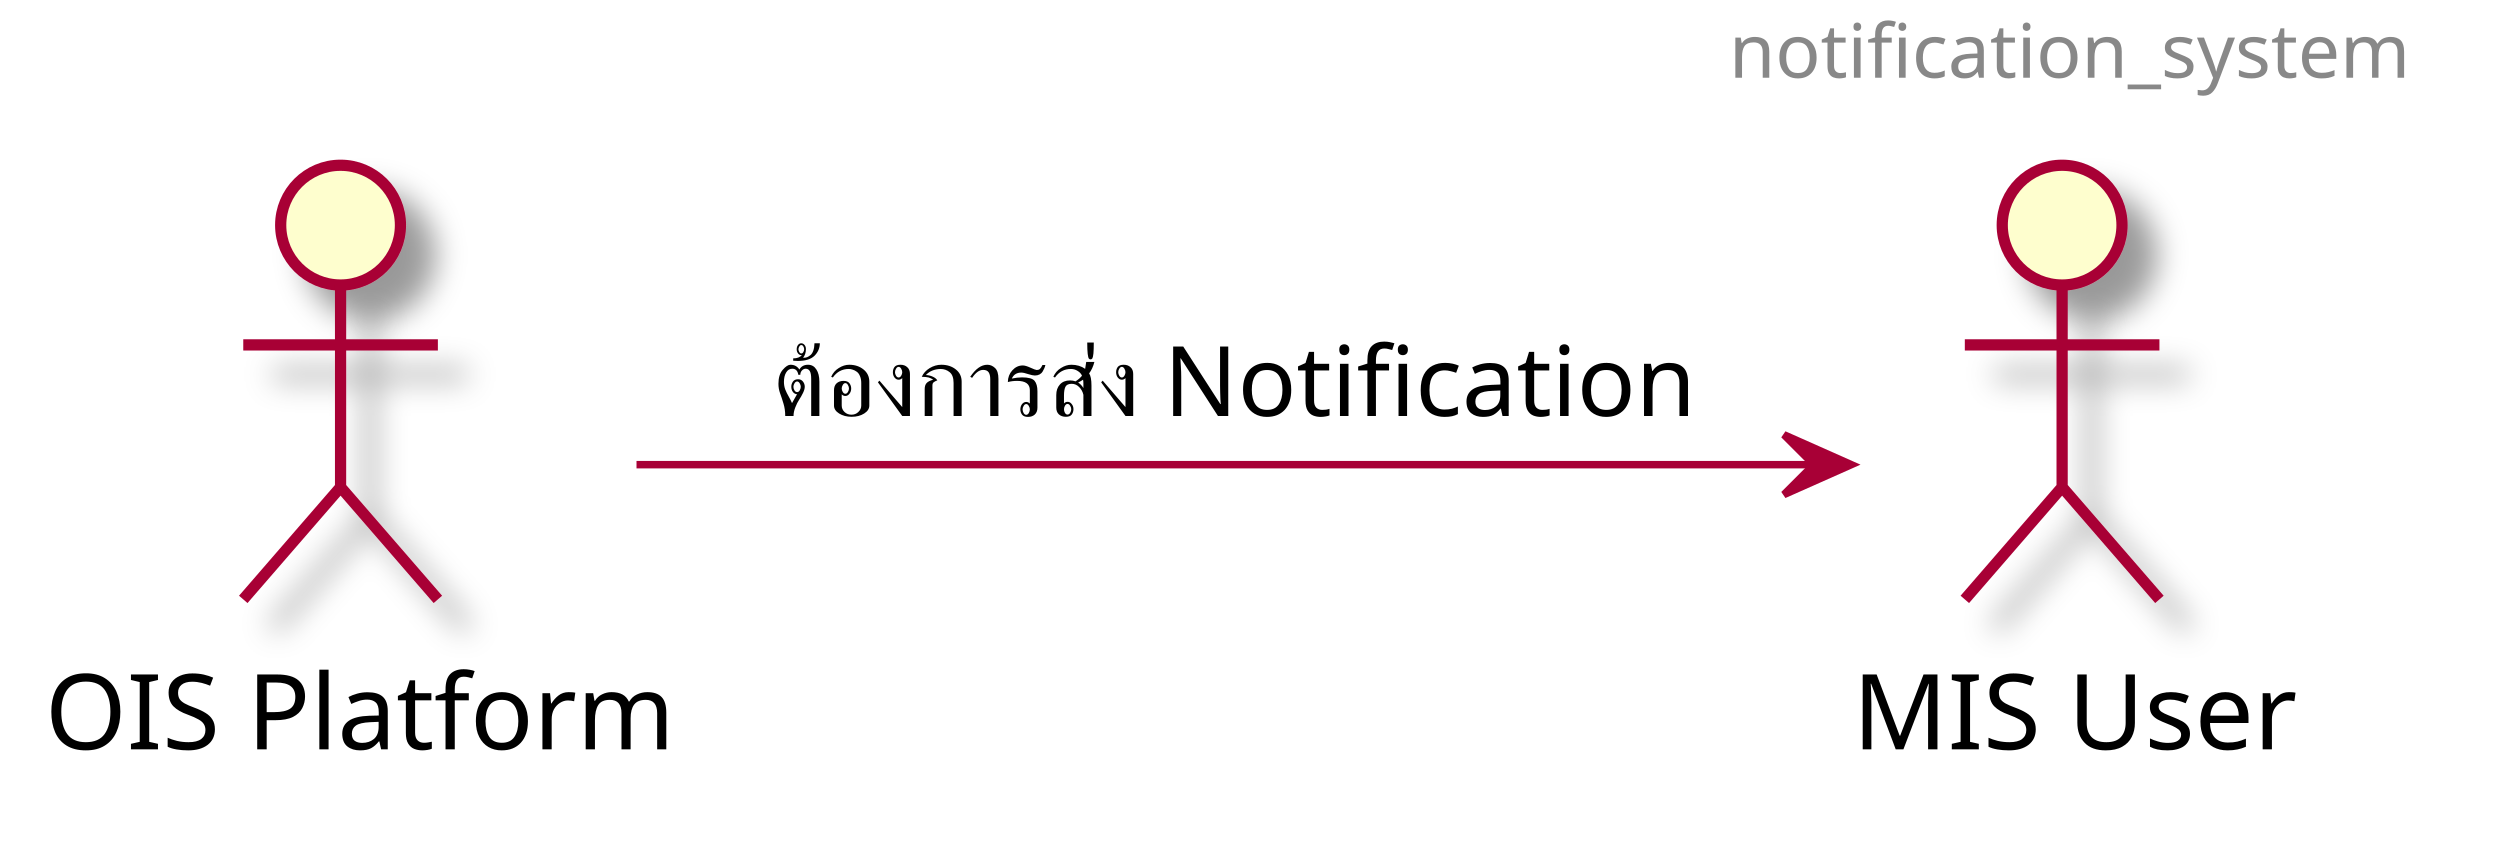
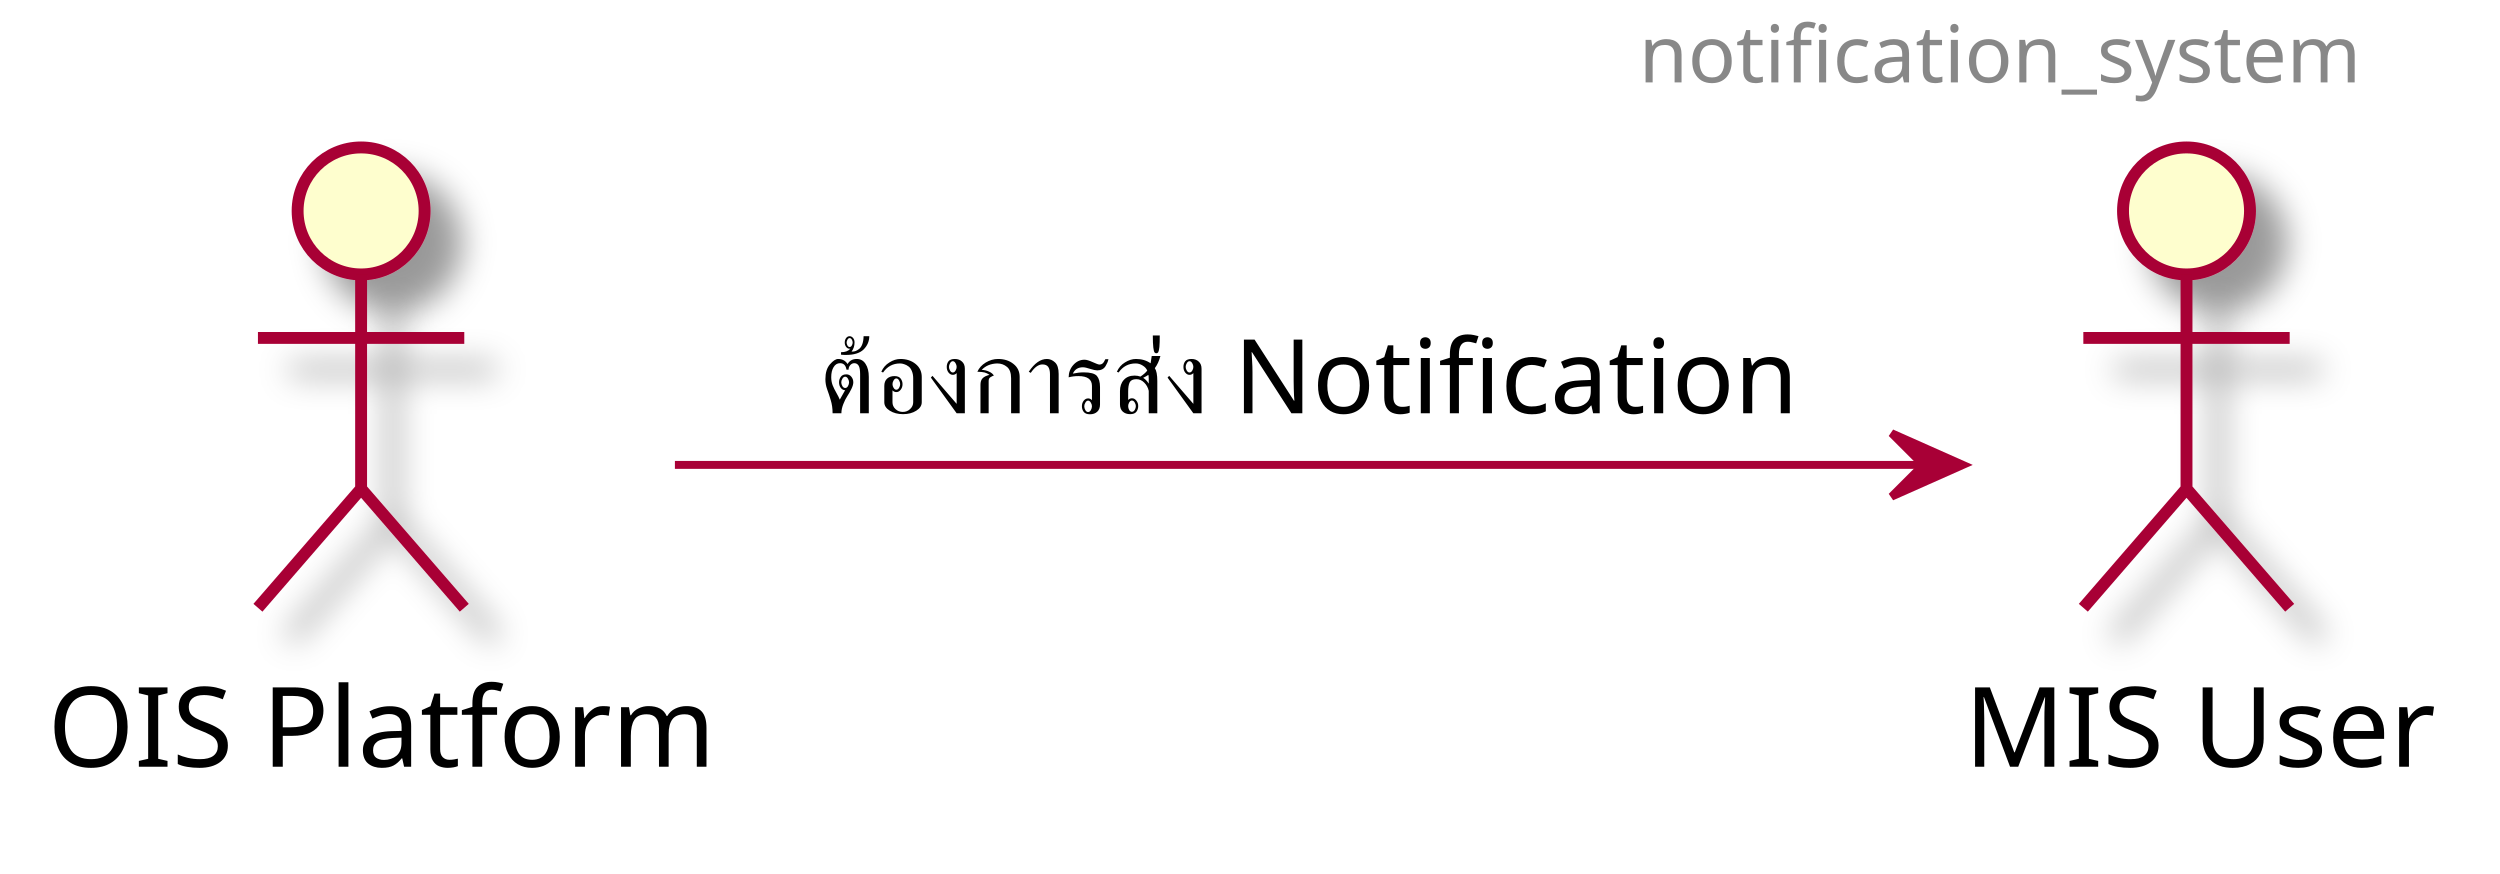
- <svg xmlns="http://www.w3.org/2000/svg" contentScriptType="application/ecmascript" contentStyleType="text/css" height="113px" preserveAspectRatio="none" style="width:334px;height:113px;" version="1.1" viewBox="0 0 334 113" width="334px" zoomAndPan="magnify">
+ <svg xmlns="http://www.w3.org/2000/svg" contentScriptType="application/ecmascript" contentStyleType="text/css" height="110px" preserveAspectRatio="none" style="width:315px;height:110px;" version="1.1" viewBox="0 0 315 110" width="315px" zoomAndPan="magnify">
  <defs>
    <filter height="300%" id="f1p1ngq96rv3jg" width="300%" x="-1" y="-1">
      <feGaussianBlur result="blurOut" stdDeviation="2.0" />
      <feColorMatrix in="blurOut" result="blurOut2" type="matrix" values="0 0 0 0 0 0 0 0 0 0 0 0 0 0 0 0 0 0 .4 0" />
      <feOffset dx="4.0" dy="4.0" in="blurOut2" result="blurOut3" />
      <feBlend in="SourceGraphic" in2="blurOut3" mode="normal" />
    </filter>
  </defs>
  <g>
-     <text fill="#888888" font-family="sans-serif" font-size="10" lengthAdjust="spacingAndGlyphs" textLength="91" x="231" y="10.381">notification_system</text>
-     <ellipse cx="45.5" cy="30.078" fill="#FEFECE" filter="url(#f1p1ngq96rv3jg)" rx="8" ry="8" style="stroke: #A80036; stroke-width: 1.5;" />
-     <path d="M45.5,38.078 L45.5,65.078 M32.5,46.078 L58.5,46.078 M45.5,65.078 L32.5,80.078 M45.5,65.078 L58.5,80.078 " fill="none" filter="url(#f1p1ngq96rv3jg)" style="stroke: #A80036; stroke-width: 1.5;" />
-     <text fill="#000000" font-family="sans-serif" font-size="14" lengthAdjust="spacingAndGlyphs" textLength="79" x="6" y="100.111">OIS Platform</text>
-     <ellipse cx="275.5" cy="30.078" fill="#FEFECE" filter="url(#f1p1ngq96rv3jg)" rx="8" ry="8" style="stroke: #A80036; stroke-width: 1.5;" />
-     <path d="M275.5,38.078 L275.5,65.078 M262.5,46.078 L288.5,46.078 M275.5,65.078 L262.5,80.078 M275.5,65.078 L288.5,80.078 " fill="none" filter="url(#f1p1ngq96rv3jg)" style="stroke: #A80036; stroke-width: 1.5;" />
-     <text fill="#000000" font-family="sans-serif" font-size="14" lengthAdjust="spacingAndGlyphs" textLength="56" x="247.5" y="100.111">MIS User</text>
-     <path d="M85.038,62.078 C129.38,62.078 200.519,62.078 242.157,62.078 " fill="none" id="OIS-&gt;MIS" style="stroke: #A80036; stroke-width: 1.0;" />
-     <polygon fill="#A80036" points="247.333,62.078,238.333,58.078,242.333,62.078,238.333,66.078,247.333,62.078" style="stroke: #A80036; stroke-width: 1.0;" />
-     <text fill="#000000" font-family="sans-serif" font-size="13" lengthAdjust="spacingAndGlyphs" textLength="126" x="103.25" y="55.573">ต้องการส่ง Notification</text>
+     <text fill="#888888" font-family="sans-serif" font-size="10" lengthAdjust="spacingAndGlyphs" textLength="91" x="206.5" y="10.381">notification_system</text>
+     <ellipse cx="45.5" cy="26.578" fill="#FEFECE" filter="url(#f1p1ngq96rv3jg)" rx="8" ry="8" style="stroke: #A80036; stroke-width: 1.5;" />
+     <path d="M45.5,34.578 L45.5,61.578 M32.5,42.578 L58.5,42.578 M45.5,61.578 L32.5,76.578 M45.5,61.578 L58.5,76.578 " fill="none" filter="url(#f1p1ngq96rv3jg)" style="stroke: #A80036; stroke-width: 1.5;" />
+     <text fill="#000000" font-family="sans-serif" font-size="14" lengthAdjust="spacingAndGlyphs" textLength="79" x="6" y="96.611">OIS Platform</text>
+     <ellipse cx="275.5" cy="26.578" fill="#FEFECE" filter="url(#f1p1ngq96rv3jg)" rx="8" ry="8" style="stroke: #A80036; stroke-width: 1.5;" />
+     <path d="M275.5,34.578 L275.5,61.578 M262.5,42.578 L288.5,42.578 M275.5,61.578 L262.5,76.578 M275.5,61.578 L288.5,76.578 " fill="none" filter="url(#f1p1ngq96rv3jg)" style="stroke: #A80036; stroke-width: 1.5;" />
+     <text fill="#000000" font-family="sans-serif" font-size="14" lengthAdjust="spacingAndGlyphs" textLength="56" x="247.5" y="96.611">MIS User</text>
+     <path d="M85.038,58.578 C129.38,58.578 200.519,58.578 242.157,58.578 " fill="none" id="OIS-to-MIS" style="stroke: #A80036; stroke-width: 1.0;" />
+     <polygon fill="#A80036" points="247.333,58.578,238.333,54.578,242.333,58.578,238.333,62.578,247.333,58.578" style="stroke: #A80036; stroke-width: 1.0;" />
+     <text fill="#000000" font-family="sans-serif" font-size="13" lengthAdjust="spacingAndGlyphs" textLength="126" x="103.25" y="52.073">ต้องการส่ง Notification</text>
  </g>
</svg>
